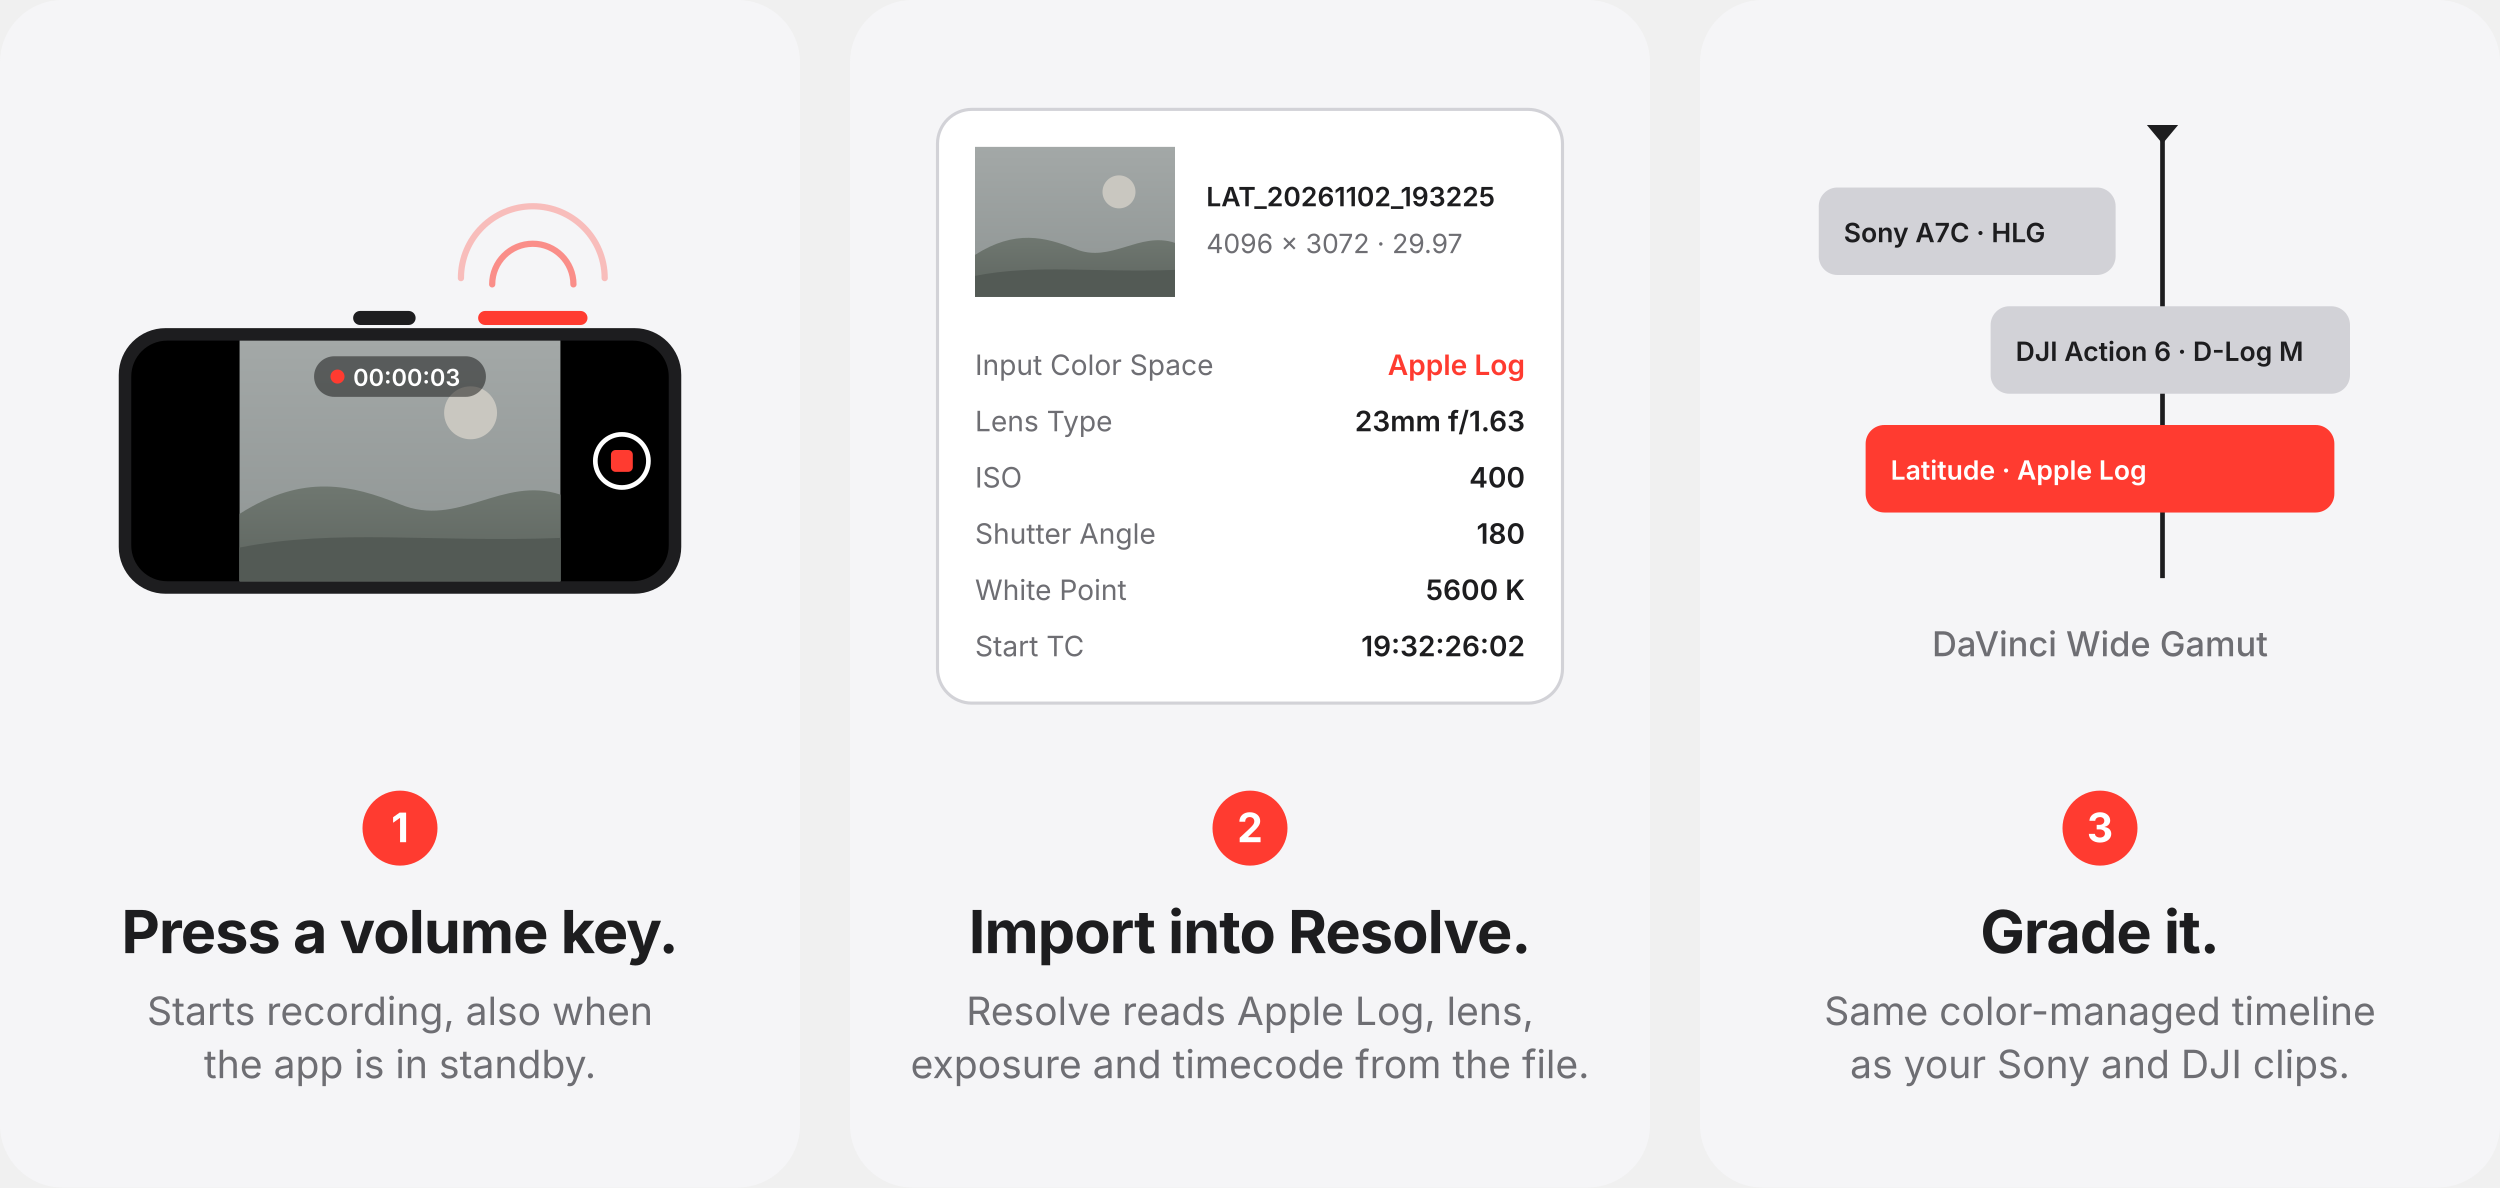
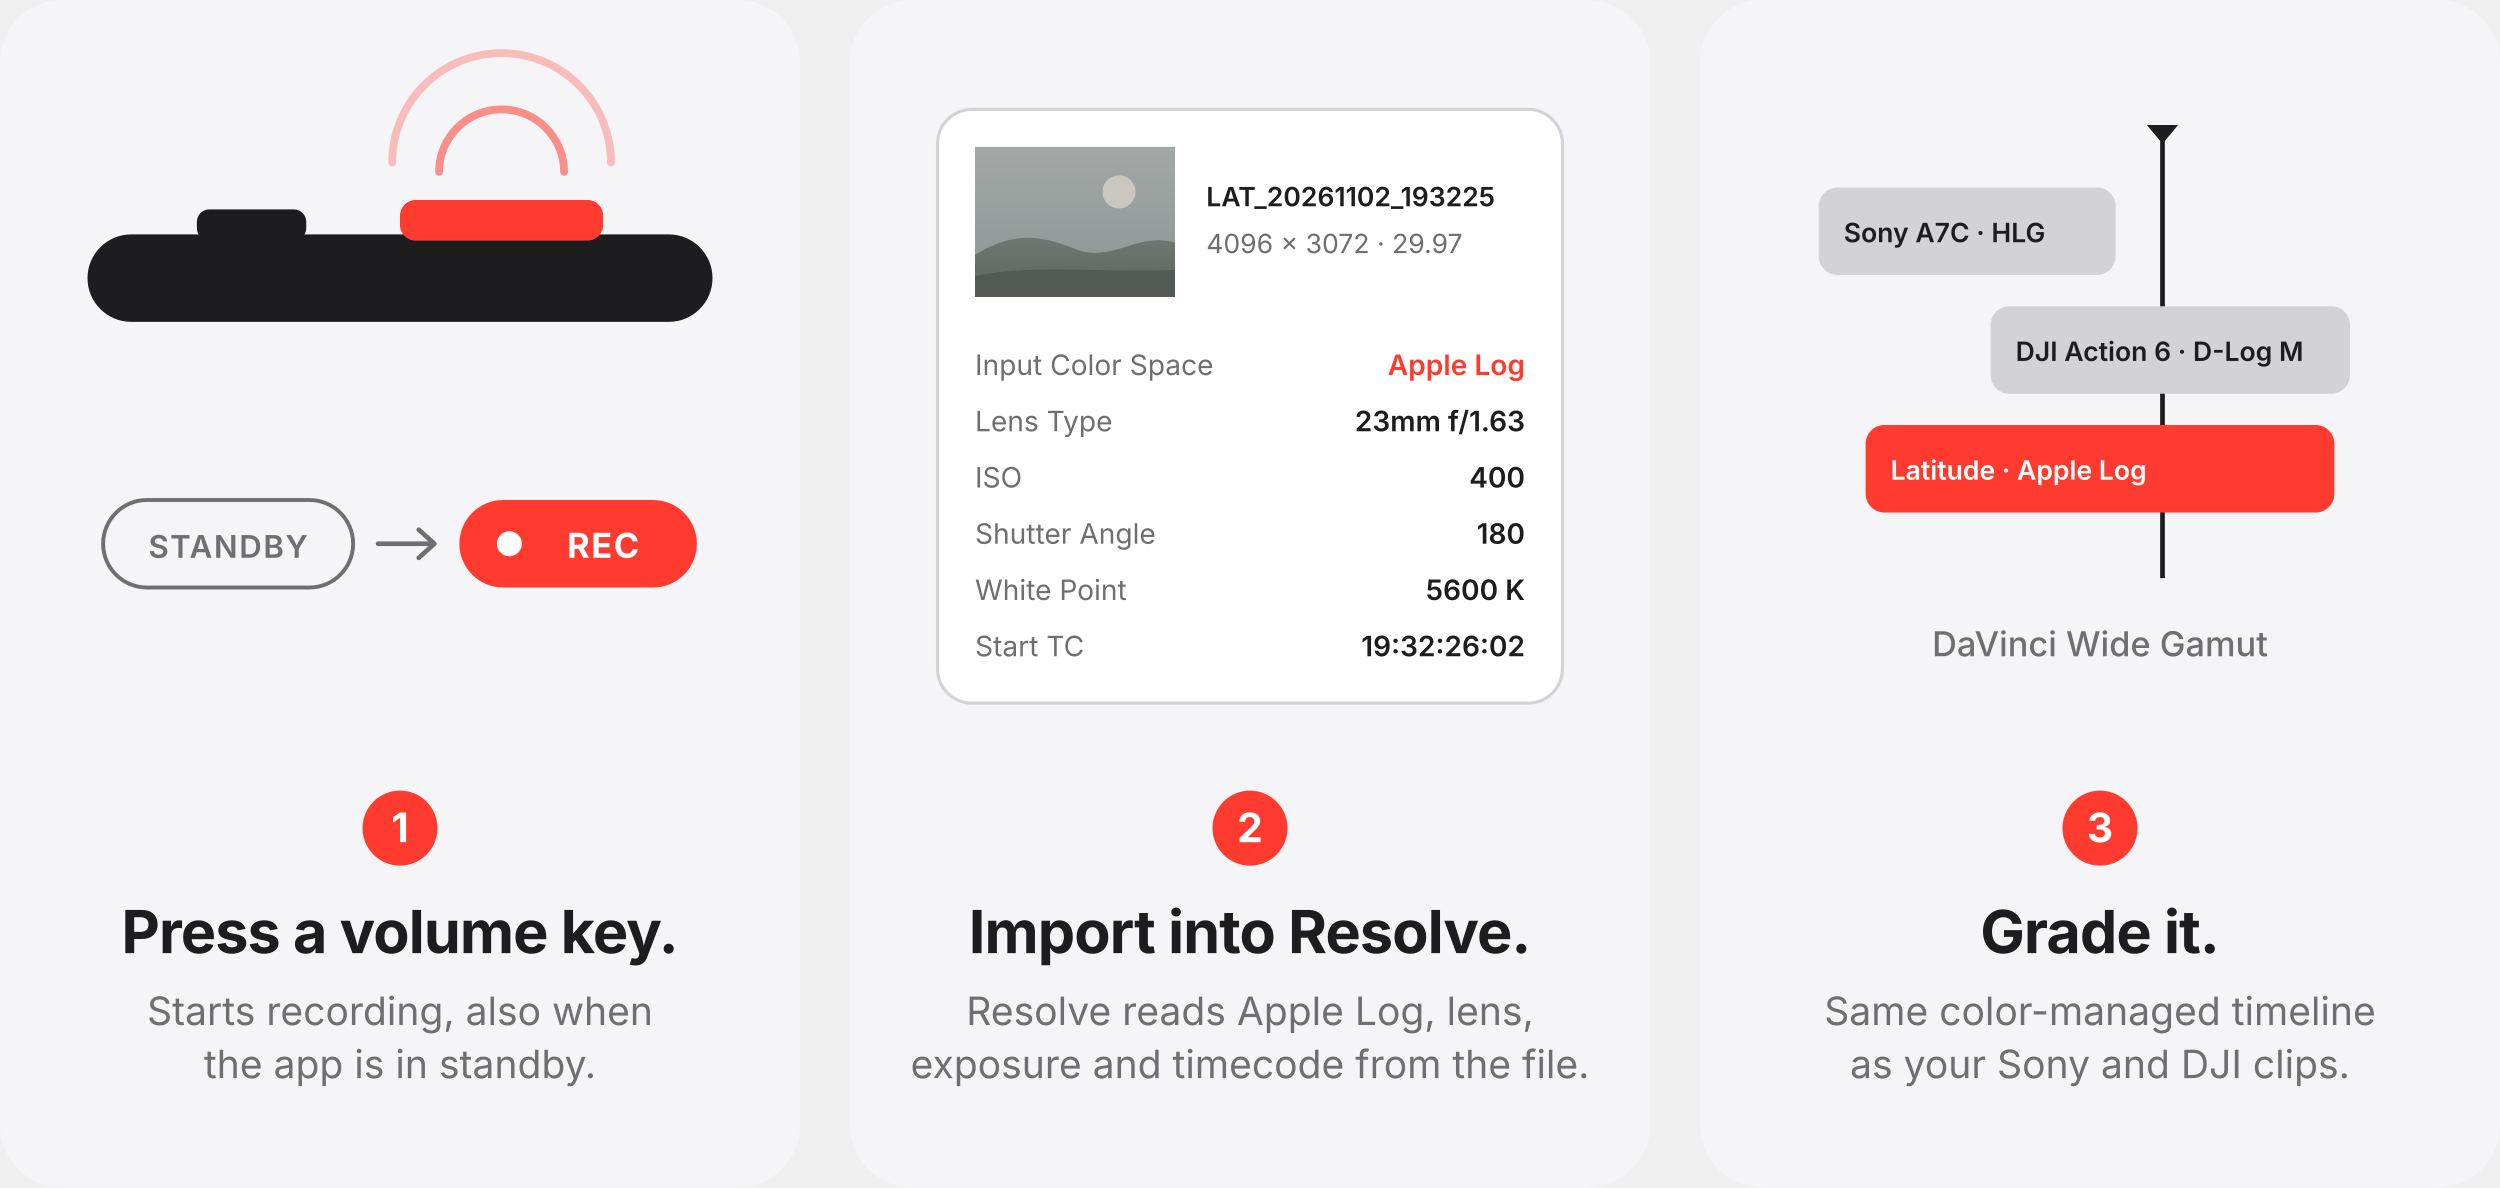
<svg xmlns="http://www.w3.org/2000/svg" viewBox="0 0 1600 760" width="1600" height="760" role="img" aria-label="1. Press a volume key: starts recording, also when the app is in standby. 2. Import into Resolve: Resolve reads Apple Log, lens, exposure and timecode from the file. 3. Grade it: same color-managed timeline as your Sony and DJI clips.">
  <style>text{font-family:-apple-system, BlinkMacSystemFont, 'SF Pro Display', 'SF Pro Text', 'Helvetica Neue', 'Segoe UI', Inter, Arial, sans-serif}</style>
  <rect x="0" y="0" width="512" height="760" rx="40" fill="#f5f5f7" />
  <circle cx="256" cy="530" r="24" fill="#ff3b30" />
  <text x="256.0" y="539.0" font-size="26" font-weight="700" fill="#fff" text-anchor="middle" letter-spacing="0">1</text>
  <text x="256.0" y="610.0" font-size="38" font-weight="700" fill="#1d1d1f" text-anchor="middle" letter-spacing="-0.6">Press a volume key.</text>
  <text x="256.0" y="656.0" font-size="25" font-weight="400" fill="#6e6e73" text-anchor="middle" letter-spacing="0">Starts recording, also when</text>
  <text x="256.0" y="690.0" font-size="25" font-weight="400" fill="#6e6e73" text-anchor="middle" letter-spacing="0">the app is in standby.</text>
  <rect x="544" y="0" width="512" height="760" rx="40" fill="#f5f5f7" />
  <circle cx="800" cy="530" r="24" fill="#ff3b30" />
  <text x="800.0" y="539.0" font-size="26" font-weight="700" fill="#fff" text-anchor="middle" letter-spacing="0">2</text>
  <text x="800.0" y="610.0" font-size="38" font-weight="700" fill="#1d1d1f" text-anchor="middle" letter-spacing="-0.6">Import into Resolve.</text>
  <text x="800.0" y="656.0" font-size="25" font-weight="400" fill="#6e6e73" text-anchor="middle" letter-spacing="0">Resolve reads Apple Log, lens,</text>
  <text x="800.0" y="690.0" font-size="25" font-weight="400" fill="#6e6e73" text-anchor="middle" letter-spacing="0">exposure and timecode from the file.</text>
  <rect x="1088" y="0" width="512" height="760" rx="40" fill="#f5f5f7" />
  <circle cx="1344" cy="530" r="24" fill="#ff3b30" />
  <text x="1344.0" y="539.0" font-size="26" font-weight="700" fill="#fff" text-anchor="middle" letter-spacing="0">3</text>
  <text x="1344.0" y="610.0" font-size="38" font-weight="700" fill="#1d1d1f" text-anchor="middle" letter-spacing="-0.6">Grade it.</text>
  <text x="1344.0" y="656.0" font-size="25" font-weight="400" fill="#6e6e73" text-anchor="middle" letter-spacing="0">Same color-managed timeline</text>
  <text x="1344.0" y="690.0" font-size="25" font-weight="400" fill="#6e6e73" text-anchor="middle" letter-spacing="0">as your Sony and DJI clips.</text>
-   <rect x="76" y="210" width="360" height="170" rx="30" fill="#1d1d1f" />
-   <rect x="306" y="199" width="70" height="9" rx="4.5" fill="#ff3b30" />
-   <rect x="226" y="199" width="40" height="9" rx="4.5" fill="#1d1d1f" />
-   <path d="M315 182 A26 26 0 0 1 367 182" fill="none" stroke="#ff3b30" stroke-opacity="0.55" stroke-width="4" stroke-linecap="round" />
-   <path d="M295 178 A46 46 0 0 1 387 178" fill="none" stroke="#ff3b30" stroke-opacity="0.3" stroke-width="4" stroke-linecap="round" />
-   <rect x="84" y="218" width="344" height="154" rx="23" fill="#000" />
-   <defs>
-     <linearGradient id="skys" x1="0" y1="0" x2="0" y2="1">
-       <stop offset="0" stop-color="#a3a8a7" />
-       <stop offset="1" stop-color="#8e9493" />
-     </linearGradient>
-     <linearGradient id="hills" x1="0" y1="0" x2="0" y2="1">
-       <stop offset="0" stop-color="#6f7770" />
-       <stop offset="1" stop-color="#5d645f" />
-     </linearGradient>
-     <clipPath id="imgs">
-       <rect x="153.333" y="218" width="205.333" height="154" />
-     </clipPath>
-   </defs>
-   <g clip-path="url(#imgs)">
-     <rect x="153.333" y="218" width="205.333" height="154" fill="url(#skys)" />
-     <circle cx="301.173" cy="264.2" r="16.94" fill="#c9c7c0" />
-     <path d="M153.333 328.88 C194.4 302.7 225.2 310.4 256.0 322.72 C292.96 338.12 321.707 304.24 358.667 316.56 L358.667 372 L153.333 372 Z" fill="url(#hills)" />
-     <path d="M153.333 350.44 C214.933 338.12 276.533 347.36 358.667 344.28 L358.667 372 L153.333 372 Z" fill="#535a55" />
-   </g>
-   <rect x="201" y="228" width="110" height="26" rx="13" fill="#000" fill-opacity=".45" />
-   <circle cx="216" cy="241" r="4.5" fill="#ff3b30" />
-   <text x="226.0" y="247.0" font-size="15" font-weight="600" fill="#fff" text-anchor="start" letter-spacing="0">00:00:03</text>
-   <circle cx="398" cy="295.0" r="17" fill="none" stroke="#fff" stroke-width="3" />
-   <rect x="391" y="288.0" width="14" height="14" rx="3" fill="#ff3b30" />
+   <rect x="56" y="150" width="400" height="56" rx="28" fill="#1d1d1f" />
+   <rect x="126" y="134" width="70" height="20" rx="8" fill="#1d1d1f" />
+   <rect x="256" y="128" width="130" height="26" rx="10" fill="#ff3b30" />
+   <path d="M281 110 A40 40 0 0 1 361 110" fill="none" stroke="#ff3b30" stroke-opacity="0.55" stroke-width="5" stroke-linecap="round" />
+   <path d="M251 104 A70 70 0 0 1 391 104" fill="none" stroke="#ff3b30" stroke-opacity="0.3" stroke-width="5" stroke-linecap="round" />
+   <rect x="66" y="320" width="160" height="56" rx="28" fill="none" stroke="#6e6e73" stroke-width="2.5" />
+   <text x="146.0" y="357.0" font-size="20" font-weight="600" fill="#6e6e73" text-anchor="middle" letter-spacing="1">STANDBY</text>
+   <path d="M242 348 h36 m-10 -9 l10 9 l-10 9" fill="none" stroke="#6e6e73" stroke-width="3" stroke-linecap="round" stroke-linejoin="round" />
+   <rect x="294" y="320" width="152" height="56" rx="28" fill="#ff3b30" />
+   <circle cx="326" cy="348" r="8" fill="#fff" />
+   <text x="386.0" y="357.0" font-size="22" font-weight="700" fill="#fff" text-anchor="middle" letter-spacing="1">REC</text>
  <rect x="600" y="70" width="400" height="380" rx="22" fill="#ffffff" stroke="#d2d2d7" stroke-width="2" />
  <defs>
    <linearGradient id="skym" x1="0" y1="0" x2="0" y2="1">
      <stop offset="0" stop-color="#a3a8a7" />
      <stop offset="1" stop-color="#8e9493" />
    </linearGradient>
    <linearGradient id="hillm" x1="0" y1="0" x2="0" y2="1">
      <stop offset="0" stop-color="#6f7770" />
      <stop offset="1" stop-color="#5d645f" />
    </linearGradient>
    <clipPath id="imgm">
      <rect x="624" y="94" width="128" height="96" />
    </clipPath>
  </defs>
  <g clip-path="url(#imgm)">
    <rect x="624" y="94" width="128" height="96" fill="url(#skym)" />
    <circle cx="716.16" cy="122.8" r="10.56" fill="#c9c7c0" />
    <path d="M624 163.12 C649.6 146.8 668.8 151.6 688.0 159.28 C711.04 168.88 728.96 147.76 752 155.44 L752 190 L624 190 Z" fill="url(#hillm)" />
    <path d="M624 176.56 C662.4 168.88 700.8 174.64 752 172.72 L752 190 L624 190 Z" fill="#535a55" />
  </g>
  <text x="772.0" y="132.0" font-size="17" font-weight="600" fill="#1d1d1f" text-anchor="start" letter-spacing="0">LAT_20261102_193225</text>
  <text x="772.0" y="162.0" font-size="17" font-weight="400" fill="#6e6e73" text-anchor="start" letter-spacing="0">4096 × 3072 · 29.97</text>
  <text x="624.0" y="240.0" font-size="18" font-weight="400" fill="#6e6e73" text-anchor="start" letter-spacing="0">Input Color Space</text>
  <text x="976.0" y="240.0" font-size="18" font-weight="600" fill="#ff3b30" text-anchor="end" letter-spacing="0">Apple Log</text>
  <text x="624.0" y="276.0" font-size="18" font-weight="400" fill="#6e6e73" text-anchor="start" letter-spacing="0">Lens Type</text>
  <text x="976.0" y="276.0" font-size="18" font-weight="600" fill="#1d1d1f" text-anchor="end" letter-spacing="0">23mm f/1.63</text>
  <text x="624.0" y="312.0" font-size="18" font-weight="400" fill="#6e6e73" text-anchor="start" letter-spacing="0">ISO</text>
  <text x="976.0" y="312.0" font-size="18" font-weight="600" fill="#1d1d1f" text-anchor="end" letter-spacing="0">400</text>
  <text x="624.0" y="348.0" font-size="18" font-weight="400" fill="#6e6e73" text-anchor="start" letter-spacing="0">Shutter Angle</text>
  <text x="976.0" y="348.0" font-size="18" font-weight="600" fill="#1d1d1f" text-anchor="end" letter-spacing="0">180</text>
  <text x="624.0" y="384.0" font-size="18" font-weight="400" fill="#6e6e73" text-anchor="start" letter-spacing="0">White Point</text>
  <text x="976.0" y="384.0" font-size="18" font-weight="600" fill="#1d1d1f" text-anchor="end" letter-spacing="0">5600 K</text>
  <text x="624.0" y="420.0" font-size="18" font-weight="400" fill="#6e6e73" text-anchor="start" letter-spacing="0">Start TC</text>
  <text x="976.0" y="420.0" font-size="18" font-weight="600" fill="#1d1d1f" text-anchor="end" letter-spacing="0">19:32:26:02</text>
  <line x1="1384" y1="90" x2="1384" y2="370" stroke="#1d1d1f" stroke-width="3" />
  <path d="M1374 80 h20 l-10 12 z" fill="#1d1d1f" />
  <rect x="1164" y="120" width="190" height="56" rx="12" fill="#d2d2d7" />
  <text x="1180.0" y="155.0" font-size="17" font-weight="600" fill="#1d1d1f" text-anchor="start" letter-spacing="0">Sony A7C · HLG</text>
  <rect x="1274" y="196" width="230" height="56" rx="12" fill="#d2d2d7" />
  <text x="1290.0" y="231.0" font-size="17" font-weight="600" fill="#1d1d1f" text-anchor="start" letter-spacing="0">DJI Action 6 · D-Log M</text>
  <rect x="1194" y="272" width="300" height="56" rx="12" fill="#ff3b30" />
  <text x="1210.0" y="307.0" font-size="17" font-weight="600" fill="#fff" text-anchor="start" letter-spacing="0">Latitude · Apple Log</text>
  <text x="1344.0" y="420.0" font-size="22" font-weight="500" fill="#6e6e73" text-anchor="middle" letter-spacing="0">DaVinci Wide Gamut</text>
</svg>
